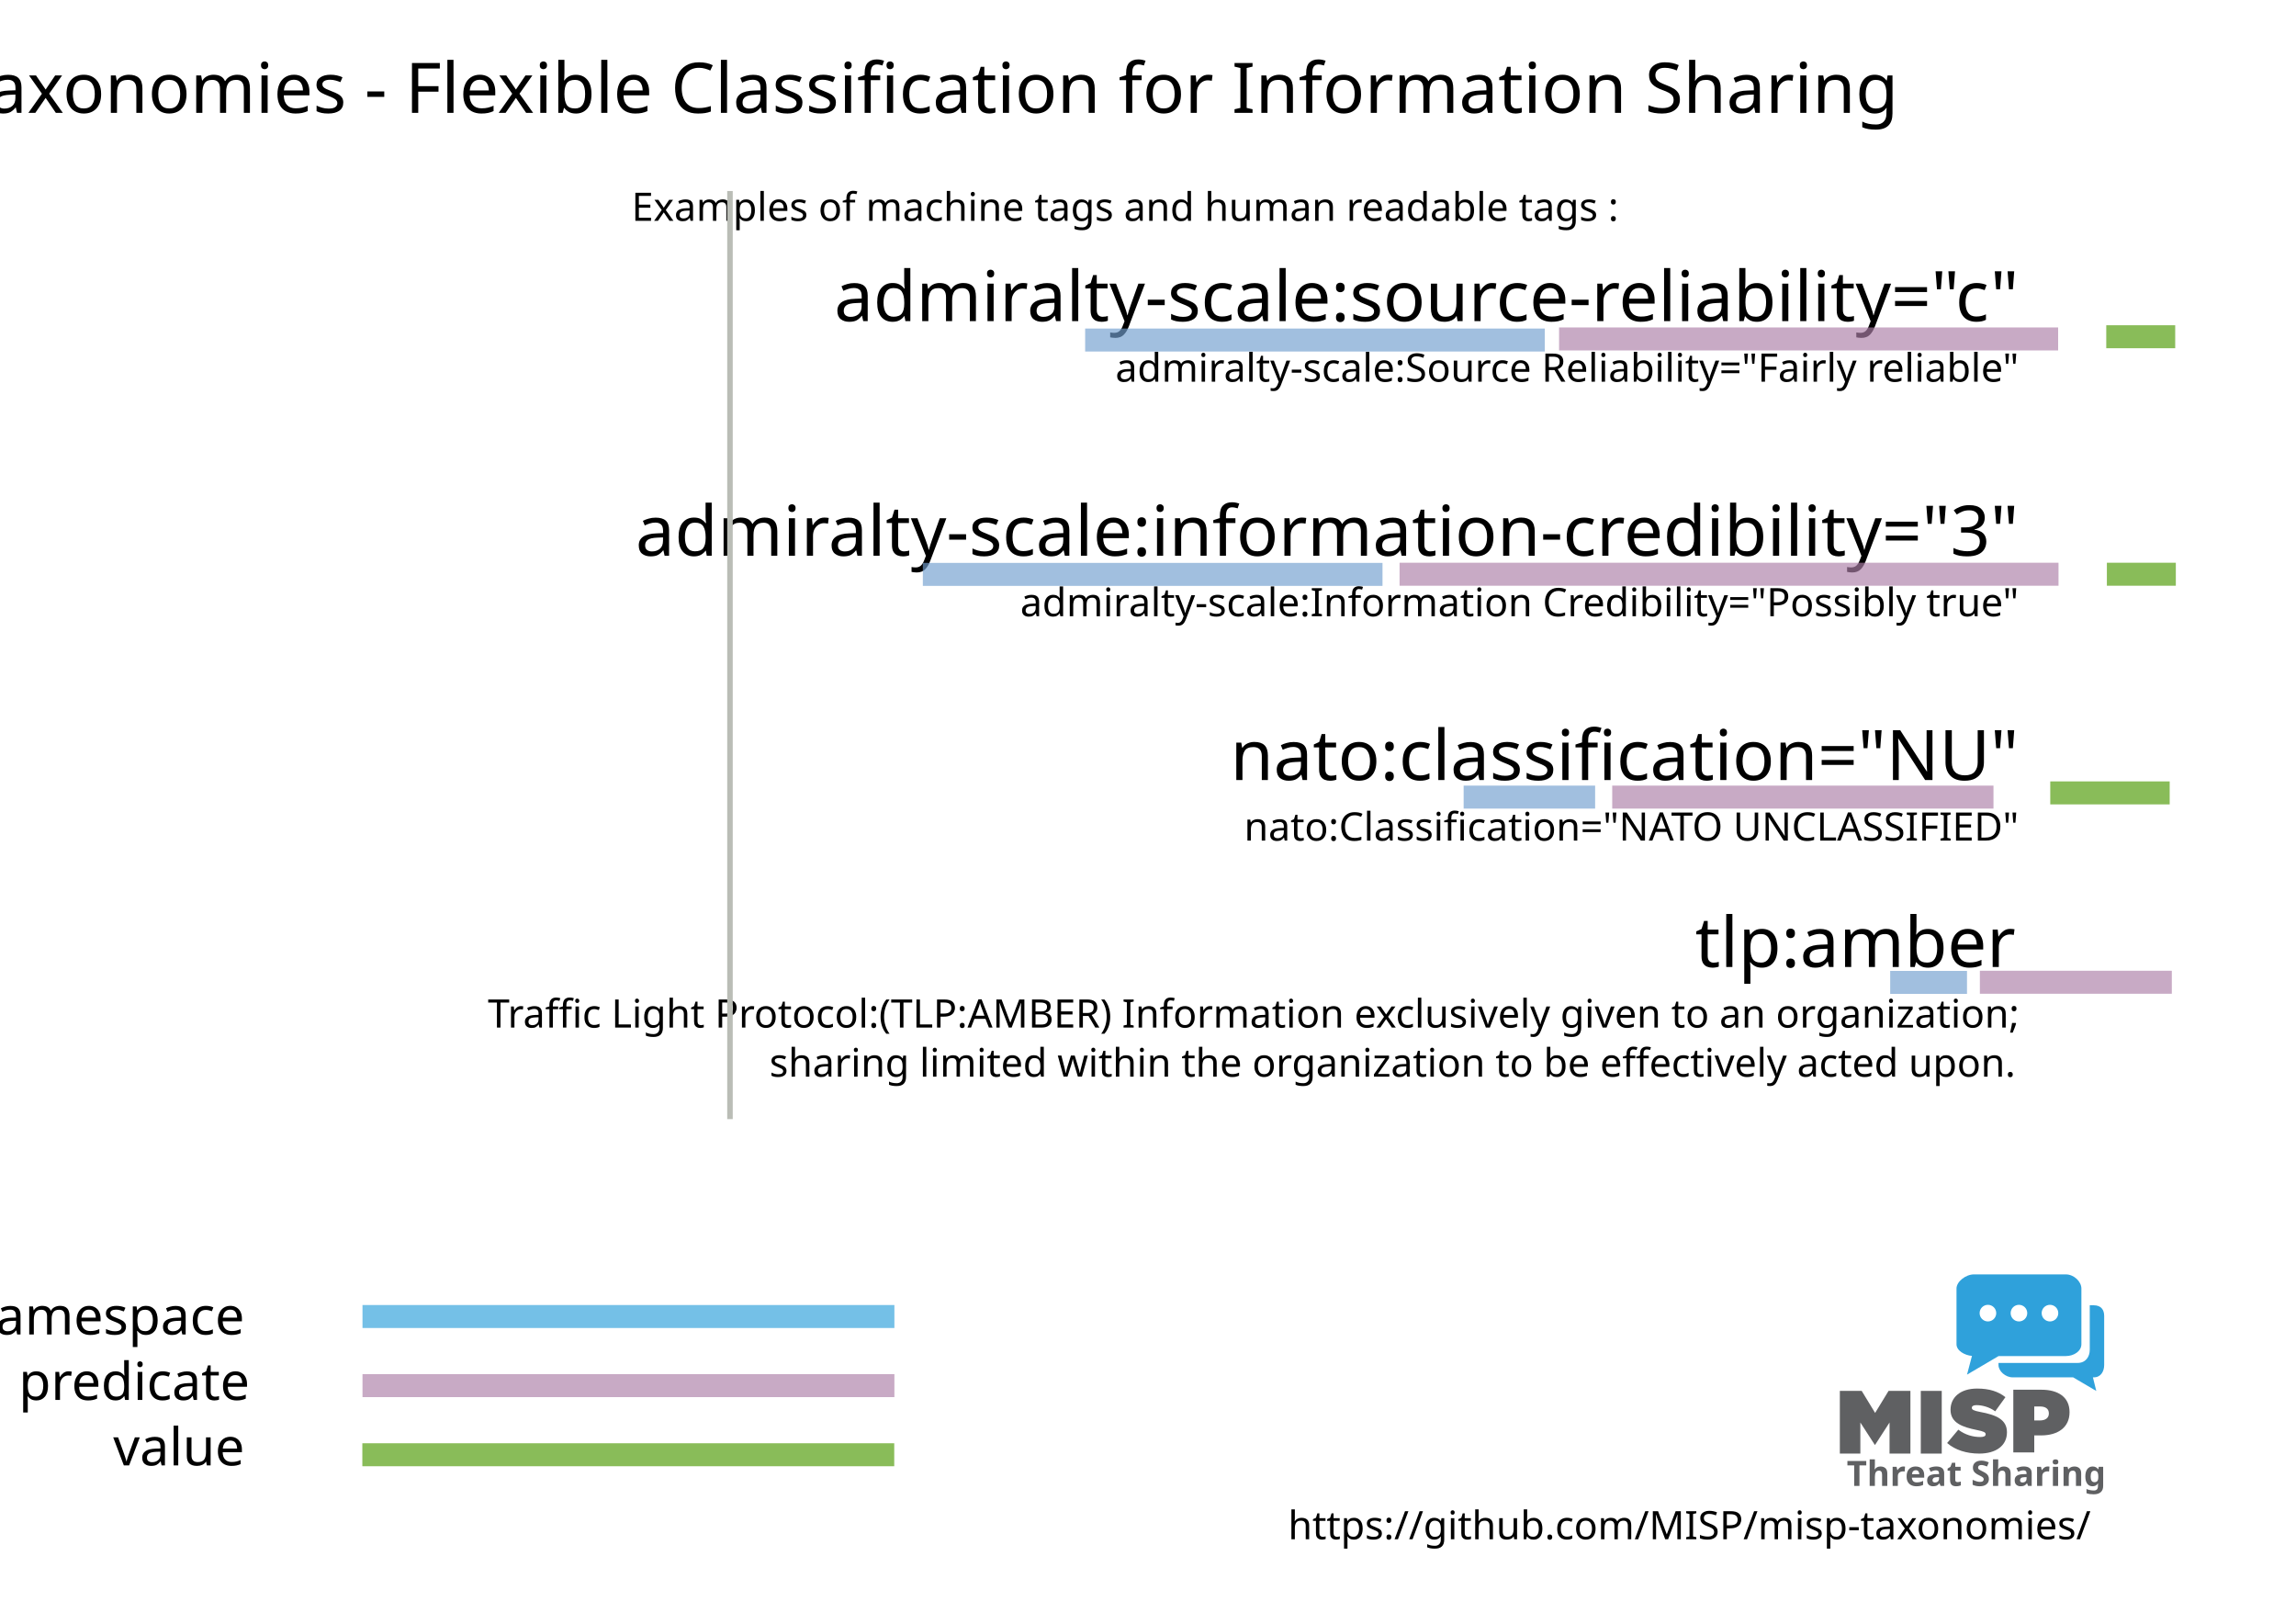
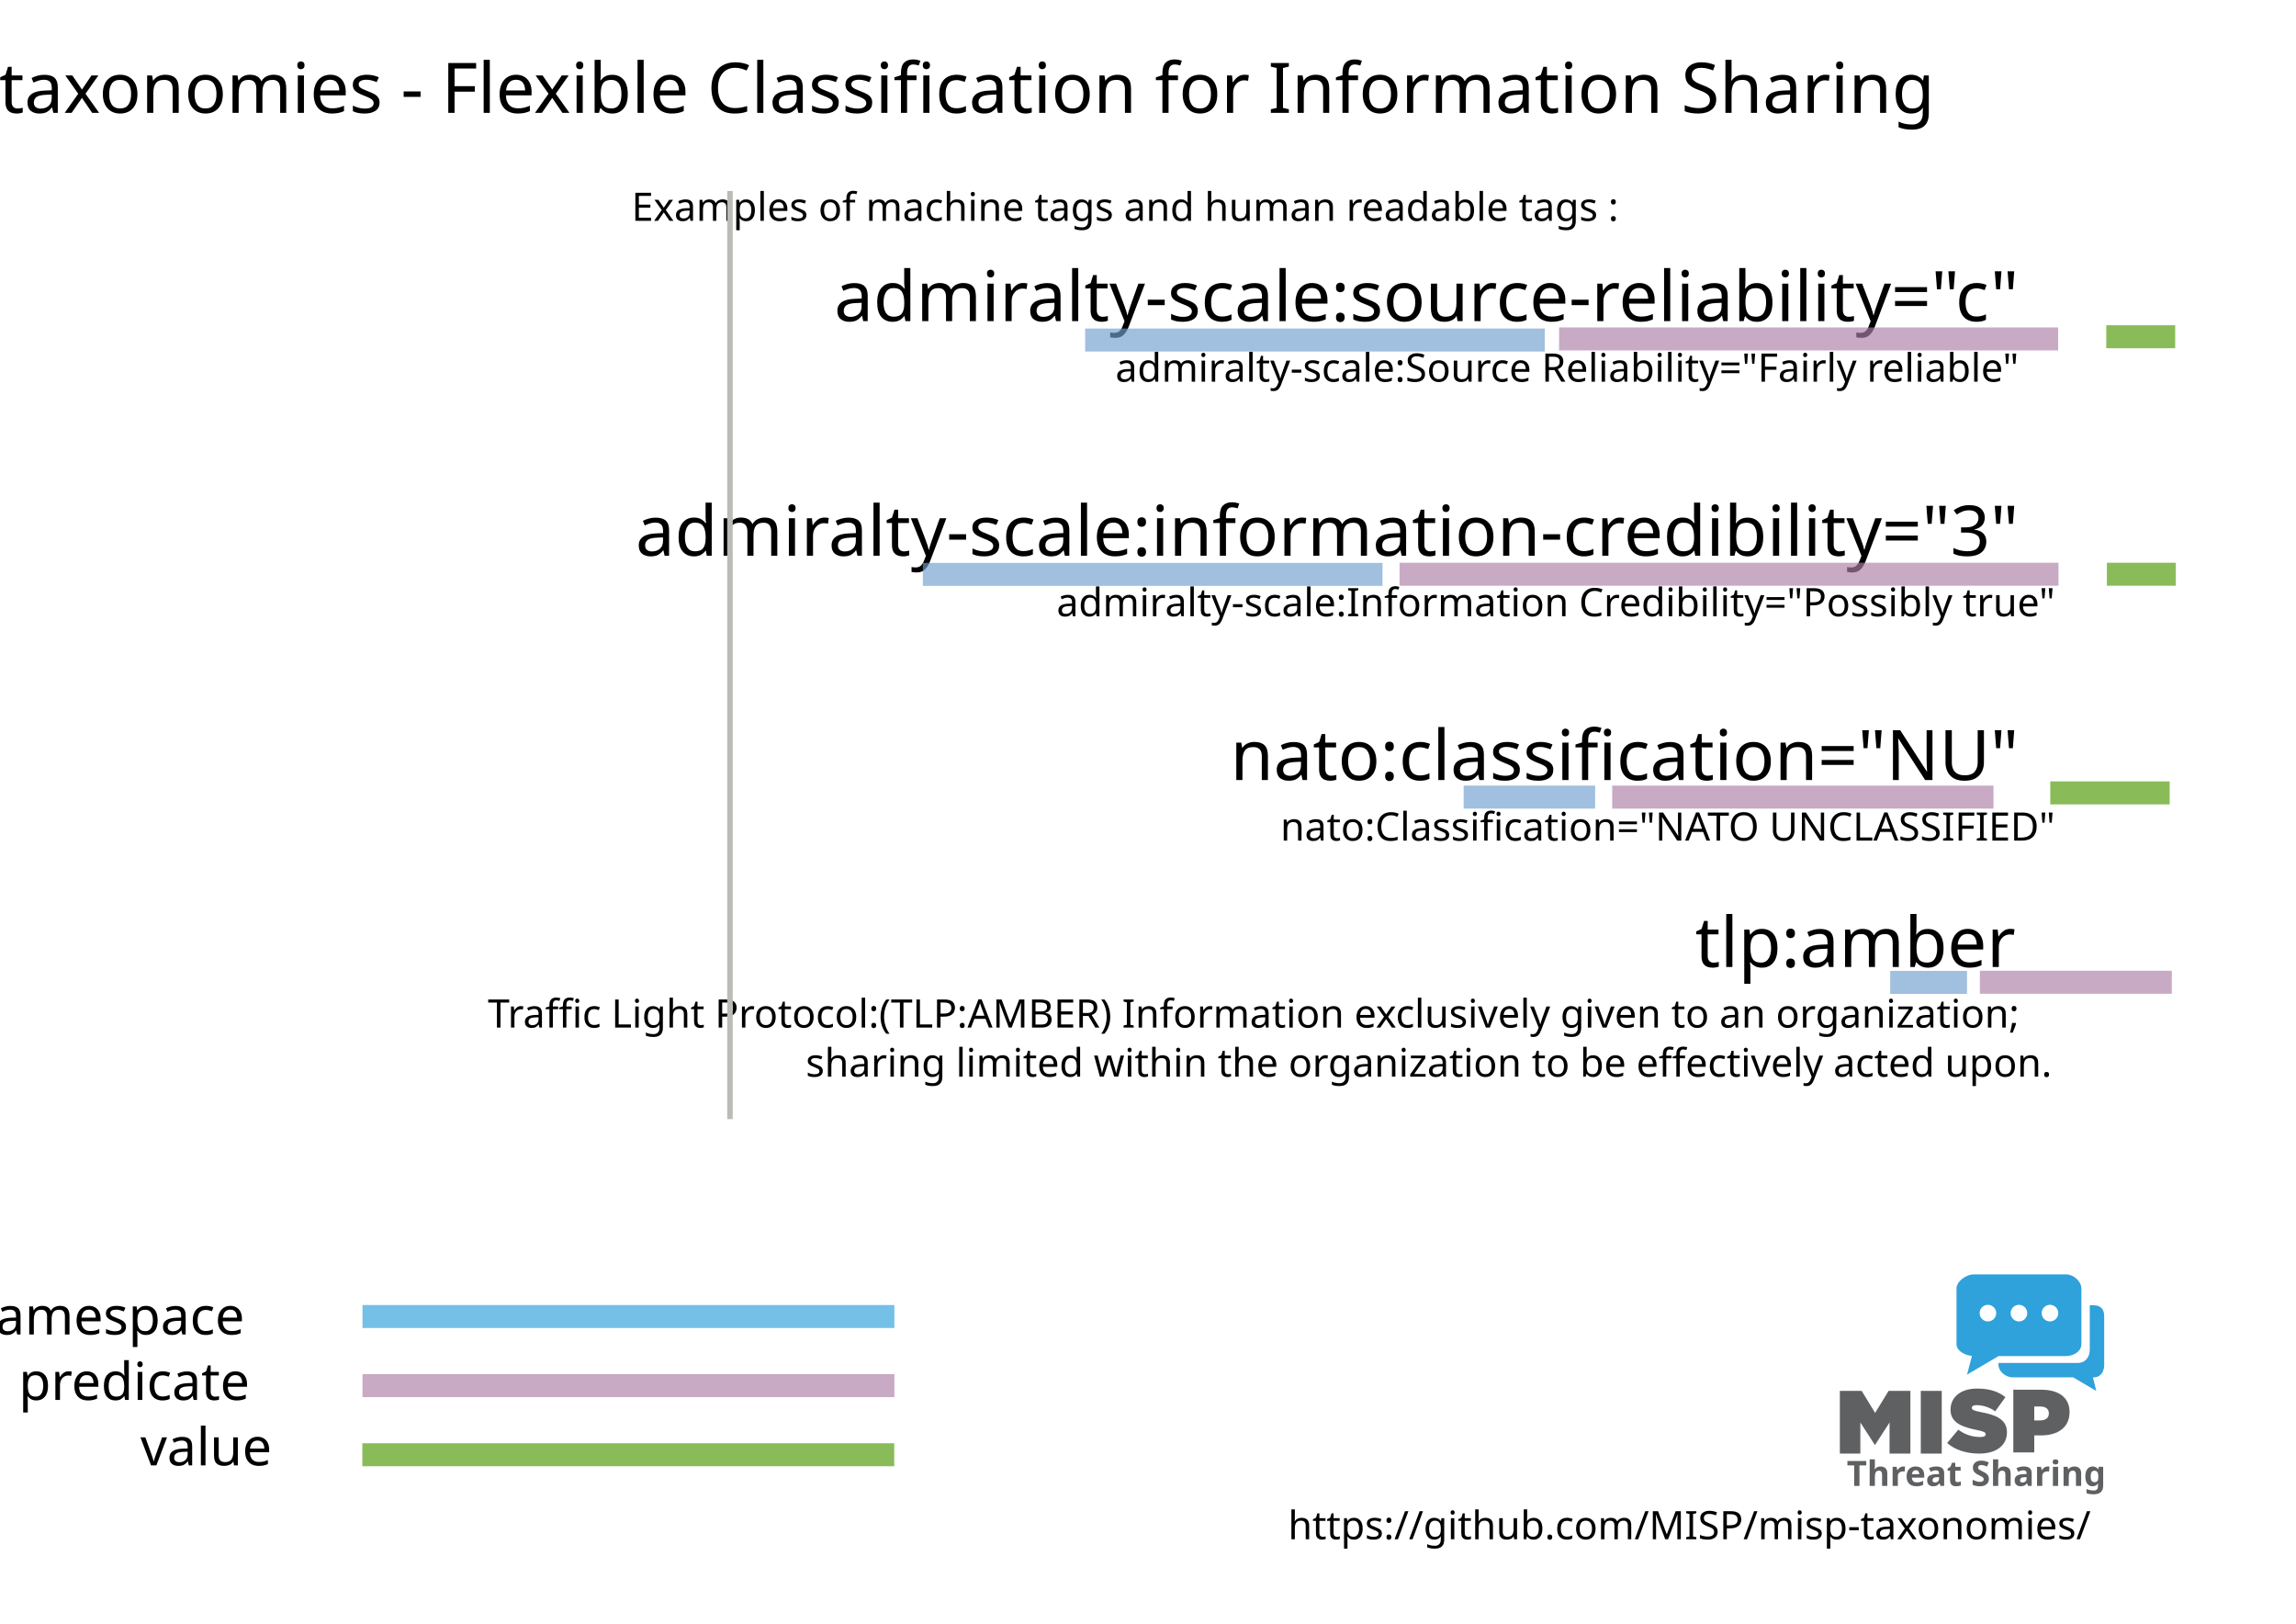
- <svg xmlns="http://www.w3.org/2000/svg" width="1052.362" height="744.094" id="svg2" version="1.1">
+ <svg xmlns="http://www.w3.org/2000/svg" id="svg2" width="1052.362" height="744.094" version="1.1">
  <defs id="defs4">
-     <clipPath clipPathUnits="userSpaceOnUse" id="clipPath312-7">
-       <path d="m 0,0 595.276,0 0,841.89 L 0,841.89 0,0 z" id="path314-0" />
+     <clipPath id="clipPath312-7" clipPathUnits="userSpaceOnUse">
+       <path id="path314-0" d="m 0,0 595.276,0 0,841.89 L 0,841.89 0,0 z" />
    </clipPath>
-     <clipPath clipPathUnits="userSpaceOnUse" id="clipPath1086">
-       <path d="m 0,0 595.276,0 0,841.89 L 0,841.89 0,0 z" id="path1088" />
+     <clipPath id="clipPath1086" clipPathUnits="userSpaceOnUse">
+       <path id="path1088" d="m 0,0 595.276,0 0,841.89 L 0,841.89 0,0 z" />
    </clipPath>
  </defs>
  <g id="layer1" transform="translate(0,-308.2677)">
-     <text xml:space="preserve" style="font-size:40px;font-style:normal;font-variant:normal;font-weight:normal;font-stretch:normal;text-align:end;line-height:125%;letter-spacing:0px;word-spacing:0px;text-anchor:end;fill:#000000;fill-opacity:1;stroke:none;font-family:Sawasdee;-inkscape-font-specification:Sawasdee" x="780.343" y="400.992" id="text2985-0">
-       <tspan x="780.343" y="400.992" id="tspan2993-9" />
-     </text>
-     <text xml:space="preserve" style="font-size:40px;font-style:normal;font-variant:normal;font-weight:normal;font-stretch:normal;text-align:end;line-height:125%;letter-spacing:0px;word-spacing:0px;text-anchor:end;fill:#000000;fill-opacity:1;stroke:none;font-family:Sawasdee;-inkscape-font-specification:Sawasdee" x="703.2" y="438.135" id="text2985-5">
-       <tspan x="703.2" y="438.135" id="tspan2991-9" />
-       <tspan x="703.2" y="488.135" id="tspan2993-90" />
-     </text>
-     <flowRoot xml:space="preserve" id="flowRoot3078" style="font-size:40px;font-style:normal;font-variant:normal;font-weight:normal;font-stretch:normal;text-align:end;line-height:125%;letter-spacing:0px;word-spacing:0px;text-anchor:end;fill:#000000;fill-opacity:1;stroke:none;font-family:Sawasdee;-inkscape-font-specification:Sawasdee">
+     <flowRoot style="font-size:40px;font-style:normal;font-variant:normal;font-weight:400;font-stretch:normal;text-align:end;line-height:125%;letter-spacing:0;word-spacing:0;text-anchor:end;fill:#000;fill-opacity:1;stroke:none;font-family:Sawasdee;-inkscape-font-specification:Sawasdee" id="flowRoot3078" xml:space="preserve">
      <flowRegion id="flowRegion3080">
        <rect id="rect3082" width="205.714" height="65.714" x="508.571" y="600.934" />
      </flowRegion>
      <flowPara id="flowPara3084" />
    </flowRoot>
-     <rect style="opacity:0.665;fill:#2fa1db;fill-opacity:1" id="rect3118-2" width="243.792" height="10.534" x="166.15" y="-916.854" transform="scale(1,-1)" />
-     <rect style="opacity:0.665;fill:#ad7fa8;fill-opacity:1" id="rect3118-6-9" width="243.792" height="10.534" x="166.15" y="-948.528" transform="scale(1,-1)" />
-     <rect style="opacity:0.665;fill:#4e9a06;fill-opacity:1" id="rect3118-6-3-3" width="243.792" height="10.534" x="166.079" y="-980.202" transform="scale(1,-1)" />
-     <text xml:space="preserve" style="font-size:24px;font-style:normal;font-variant:normal;font-weight:normal;font-stretch:normal;text-align:end;line-height:125%;letter-spacing:0px;word-spacing:0px;writing-mode:lr-tb;text-anchor:end;fill:#000000;fill-opacity:1;stroke:none;font-family:Sawasdee;-inkscape-font-specification:Sawasdee" x="155.784" y="919.813" id="text3100-8">
+     <rect id="rect3118-2" width="243.792" height="10.534" x="166.15" y="-916.854" transform="scale(1,-1)" style="opacity:.665;fill:#2fa1db;fill-opacity:1" />
+     <rect id="rect3118-6-9" width="243.792" height="10.534" x="166.15" y="-948.528" transform="scale(1,-1)" style="opacity:.665;fill:#ad7fa8;fill-opacity:1" />
+     <rect id="rect3118-6-3-3" width="243.792" height="10.534" x="166.079" y="-980.202" transform="scale(1,-1)" style="opacity:.665;fill:#4e9a06;fill-opacity:1" />
+     <text id="text3100-8" x="155.784" y="919.813" xml:space="preserve" style="font-size:24px;font-style:normal;font-variant:normal;font-weight:400;font-stretch:normal;text-align:end;line-height:125%;letter-spacing:0;word-spacing:0;writing-mode:lr-tb;text-anchor:end;fill:#000;fill-opacity:1;stroke:none;font-family:Sawasdee;-inkscape-font-specification:Sawasdee">
      <tspan id="tspan3102-2" x="155.784" y="919.813">namespace</tspan>
-       <tspan x="164.362" y="949.813" id="tspan3104-4">predicate </tspan>
-       <tspan x="155.784" y="979.813" id="tspan3108-2">value</tspan>
-       <tspan x="155.784" y="1009.813" id="tspan3106-0" />
+       <tspan id="tspan3104-4" x="164.362" y="949.813">predicate </tspan>
+       <tspan id="tspan3108-2" x="155.784" y="979.813">value</tspan>
    </text>
    <g id="g1076" transform="matrix(0.7146668,0,0,-0.7146668,843.285,945.6707)">
-       <path d="M 0,0 14.014,0 22.629,-14.129 31.245,0 l 14.013,0 0,-40.204 -13.383,0 0,19.93 -9.246,-14.302 -0.23,0 -9.247,14.302 0,-19.93 L 0,-40.204 0,0 z" style="fill:#5f6062;fill-opacity:1;fill-rule:nonzero;stroke:none" id="path1078" />
+       <path id="path1078" d="M 0,0 14.014,0 22.629,-14.129 31.245,0 l 14.013,0 0,-40.204 -13.383,0 0,19.93 -9.246,-14.302 -0.23,0 -9.247,14.302 0,-19.93 L 0,-40.204 0,0 z" style="fill:#5f6062;fill-opacity:1;fill-rule:nonzero;stroke:none" />
    </g>
-     <path d="m 880.385,945.671 9.605,0 0,28.732 -9.605,0 0,-28.732 z" style="fill:#5f6062;fill-opacity:1;fill-rule:nonzero;stroke:none" id="path1080" />
+     <path id="path1080" d="m 880.385,945.671 9.605,0 0,28.732 -9.605,0 0,-28.732 z" style="fill:#5f6062;fill-opacity:1;fill-rule:nonzero;stroke:none" />
    <g id="g1082" transform="matrix(0.7146668,0,0,-0.7146668,679.7835,1244.176)">
      <g id="g1084" clip-path="url(#clipPath1086)">
        <g id="g1090" transform="translate(297.5875,384.2569)">
-           <path d="m 0,0 7.18,8.558 c 4.365,-3.332 9.361,-4.71 14.071,-4.71 2.412,0 3.446,0.631 3.446,1.723 l 0,0.115 c 0,1.148 -1.263,1.78 -5.571,2.642 C 10.108,10.166 2.183,12.75 2.183,21.25 l 0,0.115 c 0,7.639 5.973,13.555 17.058,13.555 7.753,0 13.497,-1.838 18.149,-5.514 l -6.547,-9.074 c -3.791,2.756 -8.328,3.962 -12.062,3.962 -2.009,0 -2.928,-0.689 -2.928,-1.665 l 0,-0.115 c 0,-1.091 1.09,-1.781 5.34,-2.585 10.282,-1.895 17.173,-4.882 17.173,-12.98 l 0,-0.115 C 38.366,-1.608 31.417,-6.777 20.619,-6.777 12.464,-6.777 5.112,-4.48 0,0" style="fill:#5f6062;fill-opacity:1;fill-rule:nonzero;stroke:none" id="path1092" />
+           <path id="path1092" d="m 0,0 7.18,8.558 c 4.365,-3.332 9.361,-4.71 14.071,-4.71 2.412,0 3.446,0.631 3.446,1.723 l 0,0.115 c 0,1.148 -1.263,1.78 -5.571,2.642 C 10.108,10.166 2.183,12.75 2.183,21.25 l 0,0.115 c 0,7.639 5.973,13.555 17.058,13.555 7.753,0 13.497,-1.838 18.149,-5.514 l -6.547,-9.074 c -3.791,2.756 -8.328,3.962 -12.062,3.962 -2.009,0 -2.928,-0.689 -2.928,-1.665 l 0,-0.115 c 0,-1.091 1.09,-1.781 5.34,-2.585 10.282,-1.895 17.173,-4.882 17.173,-12.98 l 0,-0.115 C 38.366,-1.608 31.417,-6.777 20.619,-6.777 12.464,-6.777 5.112,-4.48 0,0" style="fill:#5f6062;fill-opacity:1;fill-rule:nonzero;stroke:none" />
        </g>
        <g id="g1094" transform="translate(340.0289,418.4302)">
-           <path d="m 0,0 18.091,0 c 10.683,0 17.977,-4.767 17.977,-14.301 l 0,-0.115 c 0,-9.707 -7.409,-14.876 -18.264,-14.876 l -4.365,0 0,-10.912 L 0,-40.204 0,0 z m 17.058,-19.7 c 3.446,0 5.743,1.551 5.743,4.422 l 0,0.115 c 0,2.929 -2.125,4.423 -5.686,4.423 l -3.676,0 0,-8.96 3.619,0 z" style="fill:#5f6062;fill-opacity:1;fill-rule:nonzero;stroke:none" id="path1096" />
+           <path id="path1096" d="m 0,0 18.091,0 c 10.683,0 17.977,-4.767 17.977,-14.301 l 0,-0.115 c 0,-9.707 -7.409,-14.876 -18.264,-14.876 l -4.365,0 0,-10.912 L 0,-40.204 0,0 z m 17.058,-19.7 c 3.446,0 5.743,1.551 5.743,4.422 l 0,0.115 c 0,2.929 -2.125,4.423 -5.686,4.423 l -3.676,0 0,-8.96 3.619,0 z" style="fill:#5f6062;fill-opacity:1;fill-rule:nonzero;stroke:none" />
        </g>
      </g>
    </g>
-     <text xml:space="preserve" style="font-size:16.009px;font-style:normal;font-variant:normal;font-weight:bold;font-stretch:normal;text-align:start;line-height:125%;letter-spacing:0px;word-spacing:0px;writing-mode:lr-tb;text-anchor:start;fill:#5f6062;fill-opacity:1;stroke:none;font-family:Sans;-inkscape-font-specification:Sans Bold" x="846.439" y="989.224" id="text4094">
+     <text id="text4094" x="846.439" y="989.224" xml:space="preserve" style="font-size:16.009px;font-style:normal;font-variant:normal;font-weight:700;font-stretch:normal;text-align:start;line-height:125%;letter-spacing:0;word-spacing:0;writing-mode:lr-tb;text-anchor:start;fill:#5f6062;fill-opacity:1;stroke:none;font-family:Sans;-inkscape-font-specification:Sans Bold">
      <tspan id="tspan4096" x="846.439" y="989.224">Threat Sharing</tspan>
    </text>
    <g id="g308" transform="matrix(0.3575752,0,0,-0.3575752,821.8156,1095.807)">
      <g id="g310-5" clip-path="url(#clipPath312-7)">
        <g id="g316" transform="translate(385.579,529.5928)">
-           <path d="m 0,0 -5.184,0 0,-56.985 c 0,-8.879 -5.16,-16.902 -15.523,-16.902 l -101.465,0 0,-2.709 c 0,-7.851 8.922,-15.763 18.084,-15.763 l 77.581,0 29.678,-17.449 -4.31,17.449 1.139,0 c 9.156,0 13.287,7.906 13.287,15.763 l 0,63.068 C 13.287,-5.683 9.156,0 0,0" style="fill:#2fa1db;fill-opacity:1;fill-rule:nonzero;stroke:none" id="path318" />
+           <path id="path318" d="m 0,0 -5.184,0 0,-56.985 c 0,-8.879 -5.16,-16.902 -15.523,-16.902 l -101.465,0 0,-2.709 c 0,-7.851 8.922,-15.763 18.084,-15.763 l 77.581,0 29.678,-17.449 -4.31,17.449 1.139,0 c 9.156,0 13.287,7.906 13.287,15.763 l 0,63.068 C 13.287,-5.683 9.156,0 0,0" style="fill:#2fa1db;fill-opacity:1;fill-rule:nonzero;stroke:none" />
        </g>
        <g id="g320-4" transform="translate(349.7253,569.1839)">
-           <path d="m 0,0 -117.85,0 c -10.369,0 -22.301,-9.211 -22.301,-18.09 l 0,-71.424 c 0,-8.177 10.11,-14.082 19.807,-14.987 l -6.311,-23.958 40.441,23.786 86.214,0 c 10.363,0 19.937,6.286 19.937,15.159 l 0,57.786 0,13.638 C 19.937,-9.211 10.363,0 0,0 m -99.871,-60.292 c -5.88,0 -10.645,4.766 -10.645,10.646 0,5.88 4.765,10.646 10.645,10.646 5.874,0 10.646,-4.766 10.646,-10.646 0,-5.88 -4.772,-10.646 -10.646,-10.646 m 39.764,0 c -5.88,0 -10.646,4.766 -10.646,10.646 0,5.88 4.766,10.646 10.646,10.646 5.88,0 10.646,-4.766 10.646,-10.646 0,-5.88 -4.766,-10.646 -10.646,-10.646 m 39.77,0 c -5.881,0 -10.652,4.766 -10.652,10.646 0,5.88 4.771,10.646 10.652,10.646 5.868,0 10.645,-4.766 10.645,-10.646 0,-5.88 -4.777,-10.646 -10.645,-10.646" style="fill:#2fa1db;fill-opacity:1;fill-rule:nonzero;stroke:none" id="path322-8" />
+           <path id="path322-8" d="m 0,0 -117.85,0 c -10.369,0 -22.301,-9.211 -22.301,-18.09 l 0,-71.424 c 0,-8.177 10.11,-14.082 19.807,-14.987 l -6.311,-23.958 40.441,23.786 86.214,0 c 10.363,0 19.937,6.286 19.937,15.159 l 0,57.786 0,13.638 C 19.937,-9.211 10.363,0 0,0 m -99.871,-60.292 c -5.88,0 -10.645,4.766 -10.645,10.646 0,5.88 4.765,10.646 10.645,10.646 5.874,0 10.646,-4.766 10.646,-10.646 0,-5.88 -4.772,-10.646 -10.646,-10.646 m 39.764,0 c -5.88,0 -10.646,4.766 -10.646,10.646 0,5.88 4.766,10.646 10.646,10.646 5.88,0 10.646,-4.766 10.646,-10.646 0,-5.88 -4.766,-10.646 -10.646,-10.646 m 39.77,0 c -5.881,0 -10.652,4.766 -10.652,10.646 0,5.88 4.771,10.646 10.652,10.646 5.868,0 10.645,-4.766 10.645,-10.646 0,-5.88 -4.777,-10.646 -10.645,-10.646" style="fill:#2fa1db;fill-opacity:1;fill-rule:nonzero;stroke:none" />
        </g>
      </g>
    </g>
    <g id="g3681" transform="translate(13.45654,30)">
-       <text id="text2985" y="425.427" x="986.714" style="font-size:32px;font-style:normal;font-variant:normal;font-weight:normal;font-stretch:normal;text-align:end;line-height:125%;letter-spacing:0px;word-spacing:0px;writing-mode:lr-tb;text-anchor:end;fill:#000000;fill-opacity:1;stroke:none;font-family:Sawasdee;-inkscape-font-specification:Sawasdee" xml:space="preserve">
-         <tspan id="tspan2991" y="425.427" x="986.714">admiralty-scale:source-reliability="c"</tspan>
-         <tspan style="font-size:18px;font-style:normal;font-variant:normal;font-weight:normal;font-stretch:normal;text-align:end;line-height:125%;writing-mode:lr-tb;text-anchor:end;font-family:Sawasdee;-inkscape-font-specification:Sawasdee" id="tspan3056" y="453.176" x="986.714">admiralty-scale:Source Reliability="Fairly reliable"</tspan>
-         <tspan id="tspan3058" y="475.676" x="986.714" />
-         <tspan id="tspan3060" y="498.176" x="986.714" />
-         <tspan id="tspan2993" y="532.927" x="986.714">admiralty-scale:information-credibility="3"</tspan>
-         <tspan style="font-size:18px;font-style:normal;font-variant:normal;font-weight:normal;font-stretch:normal;text-align:end;line-height:125%;writing-mode:lr-tb;text-anchor:end;font-family:Sawasdee;-inkscape-font-specification:Sawasdee" id="tspan3062" y="560.676" x="986.714">admiralty-scale:Information Credibility="Possibly true"</tspan>
-         <tspan id="tspan3068" y="583.176" x="986.714" />
-         <tspan id="tspan3070" y="605.676" x="986.714" />
-         <tspan id="tspan3074" y="628.176" x="986.714" />
-         <tspan id="tspan3076" y="650.676" x="986.714" />
-         <tspan id="tspan3064" y="673.176" x="986.714" />
-         <tspan id="tspan3066" y="695.676" x="986.714" />
+       <text style="font-size:32px;font-style:normal;font-variant:normal;font-weight:400;font-stretch:normal;text-align:end;line-height:125%;letter-spacing:0;word-spacing:0;writing-mode:lr-tb;text-anchor:end;fill:#000;fill-opacity:1;stroke:none;font-family:Sawasdee;-inkscape-font-specification:Sawasdee" id="text2985" x="986.714" y="425.427" xml:space="preserve">
+         <tspan id="tspan2991" x="986.714" y="425.427">admiralty-scale:source-reliability="c"</tspan>
+         <tspan id="tspan3056" x="986.714" y="453.176" style="font-size:18px;font-style:normal;font-variant:normal;font-weight:400;font-stretch:normal;text-align:end;line-height:125%;writing-mode:lr-tb;text-anchor:end;font-family:Sawasdee;-inkscape-font-specification:Sawasdee">admiralty-scale:Source Reliability="Fairly reliable"</tspan>
+         <tspan id="tspan2993" x="986.714" y="532.927">admiralty-scale:information-credibility="3"</tspan>
+         <tspan id="tspan3062" x="986.714" y="560.676" style="font-size:18px;font-style:normal;font-variant:normal;font-weight:400;font-stretch:normal;text-align:end;line-height:125%;writing-mode:lr-tb;text-anchor:end;font-family:Sawasdee;-inkscape-font-specification:Sawasdee">admiralty-scale:Information Credibility="Possibly true"</tspan>
      </text>
      <g id="g3676">
-         <rect style="opacity:0.665;fill:#729fcf;fill-opacity:1" id="rect3118" width="210.685" height="10.534" x="483.917" y="-439.359" transform="scale(1,-1)" />
-         <rect style="opacity:0.665;fill:#ad7fa8;fill-opacity:1" id="rect3118-6" width="228.744" height="10.534" x="701.136" y="-438.864" transform="scale(1,-1)" />
-         <rect style="opacity:0.665;fill:#4e9a06;fill-opacity:1" id="rect3118-6-3" width="31.603" height="10.534" x="951.939" y="-437.854" transform="scale(1,-1)" />
+         <rect id="rect3118" width="210.685" height="10.534" x="483.917" y="-439.359" transform="scale(1,-1)" style="opacity:.665;fill:#729fcf;fill-opacity:1" />
+         <rect id="rect3118-6" width="228.744" height="10.534" x="701.136" y="-438.864" transform="scale(1,-1)" style="opacity:.665;fill:#ad7fa8;fill-opacity:1" />
+         <rect id="rect3118-6-3" width="31.603" height="10.534" x="951.939" y="-437.854" transform="scale(1,-1)" style="opacity:.665;fill:#4e9a06;fill-opacity:1" />
      </g>
-       <rect transform="scale(1,-1)" y="-546.759" x="409.521" height="10.534" width="210.685" id="rect3118-26" style="opacity:0.665;fill:#729fcf;fill-opacity:1" />
-       <rect transform="scale(1,-1)" y="-546.687" x="628.034" height="10.534" width="302.02" id="rect3118-6-35" style="opacity:0.665;fill:#ad7fa8;fill-opacity:1" />
-       <rect transform="scale(1,-1)" y="-546.687" x="952.219" height="10.534" width="31.603" id="rect3118-6-3-2" style="opacity:0.665;fill:#4e9a06;fill-opacity:1" />
+       <rect style="opacity:.665;fill:#729fcf;fill-opacity:1" id="rect3118-26" width="210.685" height="10.534" x="409.521" y="-546.759" transform="scale(1,-1)" />
+       <rect style="opacity:.665;fill:#ad7fa8;fill-opacity:1" id="rect3118-6-35" width="302.02" height="10.534" x="628.034" y="-546.687" transform="scale(1,-1)" />
+       <rect style="opacity:.665;fill:#4e9a06;fill-opacity:1" id="rect3118-6-3-2" width="31.603" height="10.534" x="952.219" y="-546.687" transform="scale(1,-1)" />
    </g>
-     <text xml:space="preserve" style="font-size:40px;font-style:normal;font-variant:normal;font-weight:normal;font-stretch:normal;text-align:end;line-height:125%;letter-spacing:0px;word-spacing:0px;text-anchor:end;fill:#000000;fill-opacity:1;stroke:none;font-family:Sawasdee;-inkscape-font-specification:Sawasdee" x="995.017" y="412.422" id="text3545" transform="translate(0,308.2677)">
-       <tspan id="tspan3547" x="995.017" y="412.422" />
-       <tspan id="tspan3549" x="995.017" y="462.422" />
-     </text>
    <g id="g3703" transform="translate(28,30)">
-       <text id="text3088" y="635.744" x="972.17" style="font-size:32px;font-style:normal;font-variant:normal;font-weight:normal;font-stretch:normal;text-align:end;line-height:125%;letter-spacing:0px;word-spacing:0px;writing-mode:lr-tb;text-anchor:end;fill:#000000;fill-opacity:1;stroke:none;font-family:Sawasdee;-inkscape-font-specification:Sawasdee" xml:space="preserve">
-         <tspan id="tspan3092" y="635.744" x="972.17">nato:classification="NU"</tspan>
-         <tspan style="font-size:18px;font-style:normal;font-variant:normal;font-weight:normal;font-stretch:normal;text-align:end;line-height:125%;writing-mode:lr-tb;text-anchor:end;font-family:Sawasdee;-inkscape-font-specification:Sawasdee" id="tspan3098" y="663.493" x="972.17"> nato:Classification="NATO UNCLASSIFIED"</tspan>
-         <tspan id="tspan3094" y="685.993" x="972.17" />
+       <text style="font-size:32px;font-style:normal;font-variant:normal;font-weight:400;font-stretch:normal;text-align:end;line-height:125%;letter-spacing:0;word-spacing:0;writing-mode:lr-tb;text-anchor:end;fill:#000;fill-opacity:1;stroke:none;font-family:Sawasdee;-inkscape-font-specification:Sawasdee" id="text3088" x="972.17" y="635.744" xml:space="preserve">
+         <tspan id="tspan3092" x="972.17" y="635.744">nato:classification="NU"</tspan>
+         <tspan id="tspan3098" x="972.17" y="663.493" style="font-size:18px;font-style:normal;font-variant:normal;font-weight:400;font-stretch:normal;text-align:end;line-height:125%;writing-mode:lr-tb;text-anchor:end;font-family:Sawasdee;-inkscape-font-specification:Sawasdee"> nato:Classification="NATO UNCLASSIFIED"</tspan>
      </text>
-       <rect transform="scale(1,-1)" y="-648.824" x="642.849" height="10.534" width="60.275" id="rect3118-26-8" style="opacity:0.665;fill:#729fcf;fill-opacity:1" />
-       <rect transform="scale(1,-1)" y="-648.824" x="710.952" height="10.534" width="174.75" id="rect3118-6-35-4" style="opacity:0.665;fill:#ad7fa8;fill-opacity:1" />
-       <rect transform="scale(1,-1)" y="-646.896" x="911.724" height="10.534" width="54.743" id="rect3118-6-3-2-9" style="opacity:0.665;fill:#4e9a06;fill-opacity:1" />
+       <rect style="opacity:.665;fill:#729fcf;fill-opacity:1" id="rect3118-26-8" width="60.275" height="10.534" x="642.849" y="-648.824" transform="scale(1,-1)" />
+       <rect style="opacity:.665;fill:#ad7fa8;fill-opacity:1" id="rect3118-6-35-4" width="174.75" height="10.534" x="710.952" y="-648.824" transform="scale(1,-1)" />
+       <rect style="opacity:.665;fill:#4e9a06;fill-opacity:1" id="rect3118-6-3-2-9" width="54.743" height="10.534" x="911.724" y="-646.896" transform="scale(1,-1)" />
    </g>
    <g id="g3712" transform="translate(3.683838,30)">
-       <text id="text3100" y="721.415" x="995.027" style="font-size:32px;font-style:normal;font-variant:normal;font-weight:normal;font-stretch:normal;text-align:end;line-height:125%;letter-spacing:0px;word-spacing:0px;writing-mode:lr-tb;text-anchor:end;fill:#000000;fill-opacity:1;stroke:none;font-family:Sawasdee;-inkscape-font-specification:Sawasdee" xml:space="preserve">
-         <tspan y="721.415" x="995.027" id="tspan3102">tlp:amber</tspan>
-         <tspan style="font-size:18px;font-style:normal;font-variant:normal;font-weight:normal;font-stretch:normal;text-align:end;line-height:125%;writing-mode:lr-tb;text-anchor:end;font-family:Sawasdee;-inkscape-font-specification:Sawasdee" id="tspan3551" y="749.164" x="1001.461">Traffic Light Protocol:(TLP:AMBER) Information exclusively given to an organization; </tspan>
-         <tspan style="font-size:18px;font-style:normal;font-variant:normal;font-weight:normal;font-stretch:normal;text-align:end;line-height:125%;writing-mode:lr-tb;text-anchor:end;font-family:Sawasdee;-inkscape-font-specification:Sawasdee" id="tspan3553" y="771.664" x="995.027">sharing limited within the organization to be effectively acted upon.</tspan>
-         <tspan id="tspan3108" y="794.164" x="995.027" />
-         <tspan id="tspan3106" y="816.664" x="995.027" />
+       <text style="font-size:32px;font-style:normal;font-variant:normal;font-weight:400;font-stretch:normal;text-align:end;line-height:125%;letter-spacing:0;word-spacing:0;writing-mode:lr-tb;text-anchor:end;fill:#000;fill-opacity:1;stroke:none;font-family:Sawasdee;-inkscape-font-specification:Sawasdee" id="text3100" x="995.027" y="721.415" xml:space="preserve">
+         <tspan id="tspan3102" x="995.027" y="721.415">tlp:amber</tspan>
+         <tspan id="tspan3551" x="1001.461" y="749.164" style="font-size:18px;font-style:normal;font-variant:normal;font-weight:400;font-stretch:normal;text-align:end;line-height:125%;writing-mode:lr-tb;text-anchor:end;font-family:Sawasdee;-inkscape-font-specification:Sawasdee">Traffic Light Protocol:(TLP:AMBER) Information exclusively given to an organization; </tspan>
+         <tspan id="tspan3553" x="995.027" y="771.664" style="font-size:18px;font-style:normal;font-variant:normal;font-weight:400;font-stretch:normal;text-align:end;line-height:125%;writing-mode:lr-tb;text-anchor:end;font-family:Sawasdee;-inkscape-font-specification:Sawasdee">sharing limited within the organization to be effectively acted upon.</tspan>
      </text>
-       <rect transform="scale(1,-1)" y="-733.742" x="862.678" height="10.534" width="35.207" id="rect3118-26-8-2" style="opacity:0.665;fill:#729fcf;fill-opacity:1" />
-       <rect transform="scale(1,-1)" y="-733.67" x="903.785" height="10.534" width="87.976" id="rect3118-6-35-4-0" style="opacity:0.665;fill:#ad7fa8;fill-opacity:1" />
+       <rect style="opacity:.665;fill:#729fcf;fill-opacity:1" id="rect3118-26-8-2" width="35.207" height="10.534" x="862.678" y="-733.742" transform="scale(1,-1)" />
+       <rect style="opacity:.665;fill:#ad7fa8;fill-opacity:1" id="rect3118-6-35-4-0" width="87.976" height="10.534" x="903.785" y="-733.67" transform="scale(1,-1)" />
    </g>
-     <text xml:space="preserve" style="font-size:32px;font-style:normal;font-variant:normal;font-weight:normal;font-stretch:normal;text-align:end;line-height:125%;letter-spacing:0px;word-spacing:0px;writing-mode:lr-tb;text-anchor:end;fill:#000000;fill-opacity:1;stroke:none;font-family:Sawasdee;-inkscape-font-specification:Sawasdee" x="928.378" y="359.984" id="text3100-3">
-       <tspan x="928.378" y="359.984" id="tspan3553-8" style="font-size:32px;font-style:normal;font-variant:normal;font-weight:normal;font-stretch:normal;text-align:end;line-height:125%;writing-mode:lr-tb;text-anchor:end;font-family:Sawasdee;-inkscape-font-specification:Sawasdee">MISP taxonomies - Flexible Classification for Information Sharing</tspan>
-       <tspan x="928.378" y="399.984" id="tspan3108-7" />
-       <tspan x="928.378" y="439.984" id="tspan3106-8" />
+     <text id="text3100-3" x="928.378" y="359.984" xml:space="preserve" style="font-size:32px;font-style:normal;font-variant:normal;font-weight:400;font-stretch:normal;text-align:end;line-height:125%;letter-spacing:0;word-spacing:0;writing-mode:lr-tb;text-anchor:end;fill:#000;fill-opacity:1;stroke:none;font-family:Sawasdee;-inkscape-font-specification:Sawasdee">
+       <tspan style="font-size:32px;font-style:normal;font-variant:normal;font-weight:400;font-stretch:normal;text-align:end;line-height:125%;writing-mode:lr-tb;text-anchor:end;font-family:Sawasdee;-inkscape-font-specification:Sawasdee" id="tspan3553-8" x="928.378" y="359.984">MISP taxonomies - Flexible Classification for Information Sharing</tspan>
    </text>
-     <flowRoot xml:space="preserve" id="flowRoot3888" style="font-size:18px;font-style:normal;font-variant:normal;font-weight:normal;font-stretch:normal;text-align:start;line-height:125%;letter-spacing:0px;word-spacing:0px;writing-mode:lr-tb;text-anchor:start;fill:#000000;fill-opacity:1;stroke:none;font-family:Sawasdee;-inkscape-font-specification:Sawasdee" transform="translate(0,308.2677)">
+     <flowRoot style="font-size:18px;font-style:normal;font-variant:normal;font-weight:400;font-stretch:normal;text-align:start;line-height:125%;letter-spacing:0;word-spacing:0;writing-mode:lr-tb;text-anchor:start;fill:#000;fill-opacity:1;stroke:none;font-family:Sawasdee;-inkscape-font-specification:Sawasdee" id="flowRoot3888" transform="translate(0,308.2677)" xml:space="preserve">
      <flowRegion id="flowRegion3890">
-         <rect id="rect3892" width="298.891" height="426.16" x="19.283" y="109.675" style="font-size:18px;font-style:normal;font-variant:normal;font-weight:normal;font-stretch:normal;text-align:start;line-height:125%;writing-mode:lr-tb;text-anchor:start;font-family:Sawasdee;-inkscape-font-specification:Sawasdee" />
+         <rect style="font-size:18px;font-style:normal;font-variant:normal;font-weight:400;font-stretch:normal;text-align:start;line-height:125%;writing-mode:lr-tb;text-anchor:start;font-family:Sawasdee;-inkscape-font-specification:Sawasdee" id="rect3892" width="298.891" height="426.16" x="19.283" y="109.675" />
      </flowRegion>
-       <flowPara id="flowPara3906">MISP taxonomies is a solution to use existing taxonomies (or create your own) to<flowSpan style="font-size:18px;font-style:normal;font-variant:normal;font-weight:bold;font-stretch:normal;text-align:start;line-height:125%;writing-mode:lr-tb;text-anchor:start;font-family:Sawasdee;-inkscape-font-specification:Sawasdee Bold" id="flowSpan3929"> classify your cybersecurity events, indicators and threats</flowSpan>. This technique is integrated as a default mechanism for tagging in  MISP (Malware Information Sharing Platform &amp; Threat Sharing) and to support a distributed classification where organizations can share <flowSpan style="font-size:18px;font-style:normal;font-variant:normal;font-weight:bold;font-stretch:normal;text-align:start;line-height:125%;writing-mode:lr-tb;text-anchor:start;font-family:Sawasdee;-inkscape-font-specification:Sawasdee Bold" id="flowSpan3931">common taxonomies in a local or distributed fashion</flowSpan>.</flowPara>
+       <flowPara id="flowPara3906">MISP taxonomies is a solution to use existing taxonomies (or create your own) to<flowSpan id="flowSpan3929" style="font-size:18px;font-style:normal;font-variant:normal;font-weight:700;font-stretch:normal;text-align:start;line-height:125%;writing-mode:lr-tb;text-anchor:start;font-family:Sawasdee;-inkscape-font-specification:Sawasdee Bold">classify your cybersecurity events, indicators and threats</flowSpan>. This technique is integrated as a default mechanism for tagging in MISP (Malware Information Sharing Platform &amp; Threat Sharing) and to support a distributed classification where organizations can share<flowSpan id="flowSpan3931" style="font-size:18px;font-style:normal;font-variant:normal;font-weight:700;font-stretch:normal;text-align:start;line-height:125%;writing-mode:lr-tb;text-anchor:start;font-family:Sawasdee;-inkscape-font-specification:Sawasdee Bold">common taxonomies in a local or distributed fashion</flowSpan>.</flowPara>
      <flowPara id="flowPara3908" />
-       <flowPara id="flowPara3910">Classifications are distributed as simple JSON files to use with MISP but <flowSpan style="font-size:18px;font-style:normal;font-variant:normal;font-weight:bold;font-stretch:normal;text-align:start;line-height:125%;writing-mode:lr-tb;text-anchor:start;font-family:Sawasdee;-inkscape-font-specification:Sawasdee Bold" id="flowSpan3933">can be easily integrated into any other information sharing software</flowSpan>. You can also propose new taxonomies to the community. </flowPara>
+       <flowPara id="flowPara3910">Classifications are distributed as simple JSON files to use with MISP but<flowSpan id="flowSpan3933" style="font-size:18px;font-style:normal;font-variant:normal;font-weight:700;font-stretch:normal;text-align:start;line-height:125%;writing-mode:lr-tb;text-anchor:start;font-family:Sawasdee;-inkscape-font-specification:Sawasdee Bold">can be easily integrated into any other information sharing software</flowSpan>. You can also propose new taxonomies to the community.</flowPara>
      <flowPara id="flowPara3912" />
      <flowPara id="flowPara3914" />
    </flowRoot>
-     <text xml:space="preserve" style="font-size:18px;font-style:normal;font-variant:normal;font-weight:normal;font-stretch:normal;text-align:end;line-height:125%;letter-spacing:0px;word-spacing:0px;writing-mode:lr-tb;text-anchor:end;fill:#000000;fill-opacity:1;stroke:none;font-family:Sawasdee;-inkscape-font-specification:Sawasdee" x="765.293" y="409.464" id="text3100-3-8">
+     <text id="text3100-3-8" x="765.293" y="409.464" xml:space="preserve" style="font-size:18px;font-style:normal;font-variant:normal;font-weight:400;font-stretch:normal;text-align:end;line-height:125%;letter-spacing:0;word-spacing:0;writing-mode:lr-tb;text-anchor:end;fill:#000;fill-opacity:1;stroke:none;font-family:Sawasdee;-inkscape-font-specification:Sawasdee">
      <tspan id="tspan4843" x="765.293" y="409.464">Examples of machine tags and human readable tags :</tspan>
    </text>
-     <rect style="fill:#babdb6;fill-opacity:1" id="rect4837" width="2.532" height="425.316" x="333.316" y="395.805" />
-     <text xml:space="preserve" style="font-size:18px;font-style:normal;font-variant:normal;font-weight:normal;font-stretch:normal;text-align:end;line-height:125%;letter-spacing:0px;word-spacing:0px;writing-mode:lr-tb;text-anchor:end;fill:#000000;fill-opacity:1;stroke:none;font-family:Sawasdee;-inkscape-font-specification:Sawasdee" x="981.678" y="1013.653" id="text3100-3-8-6">
+     <rect id="rect4837" width="2.532" height="425.316" x="333.316" y="395.805" style="fill:#babdb6;fill-opacity:1" />
+     <text id="text3100-3-8-6" x="981.678" y="1013.653" xml:space="preserve" style="font-size:18px;font-style:normal;font-variant:normal;font-weight:400;font-stretch:normal;text-align:end;line-height:125%;letter-spacing:0;word-spacing:0;writing-mode:lr-tb;text-anchor:end;fill:#000;fill-opacity:1;stroke:none;font-family:Sawasdee;-inkscape-font-specification:Sawasdee">
      <tspan id="tspan4843-1" x="981.678" y="1013.653">https://github.com/MISP/misp-taxonomies/</tspan>
    </text>
  </g>
</svg>
